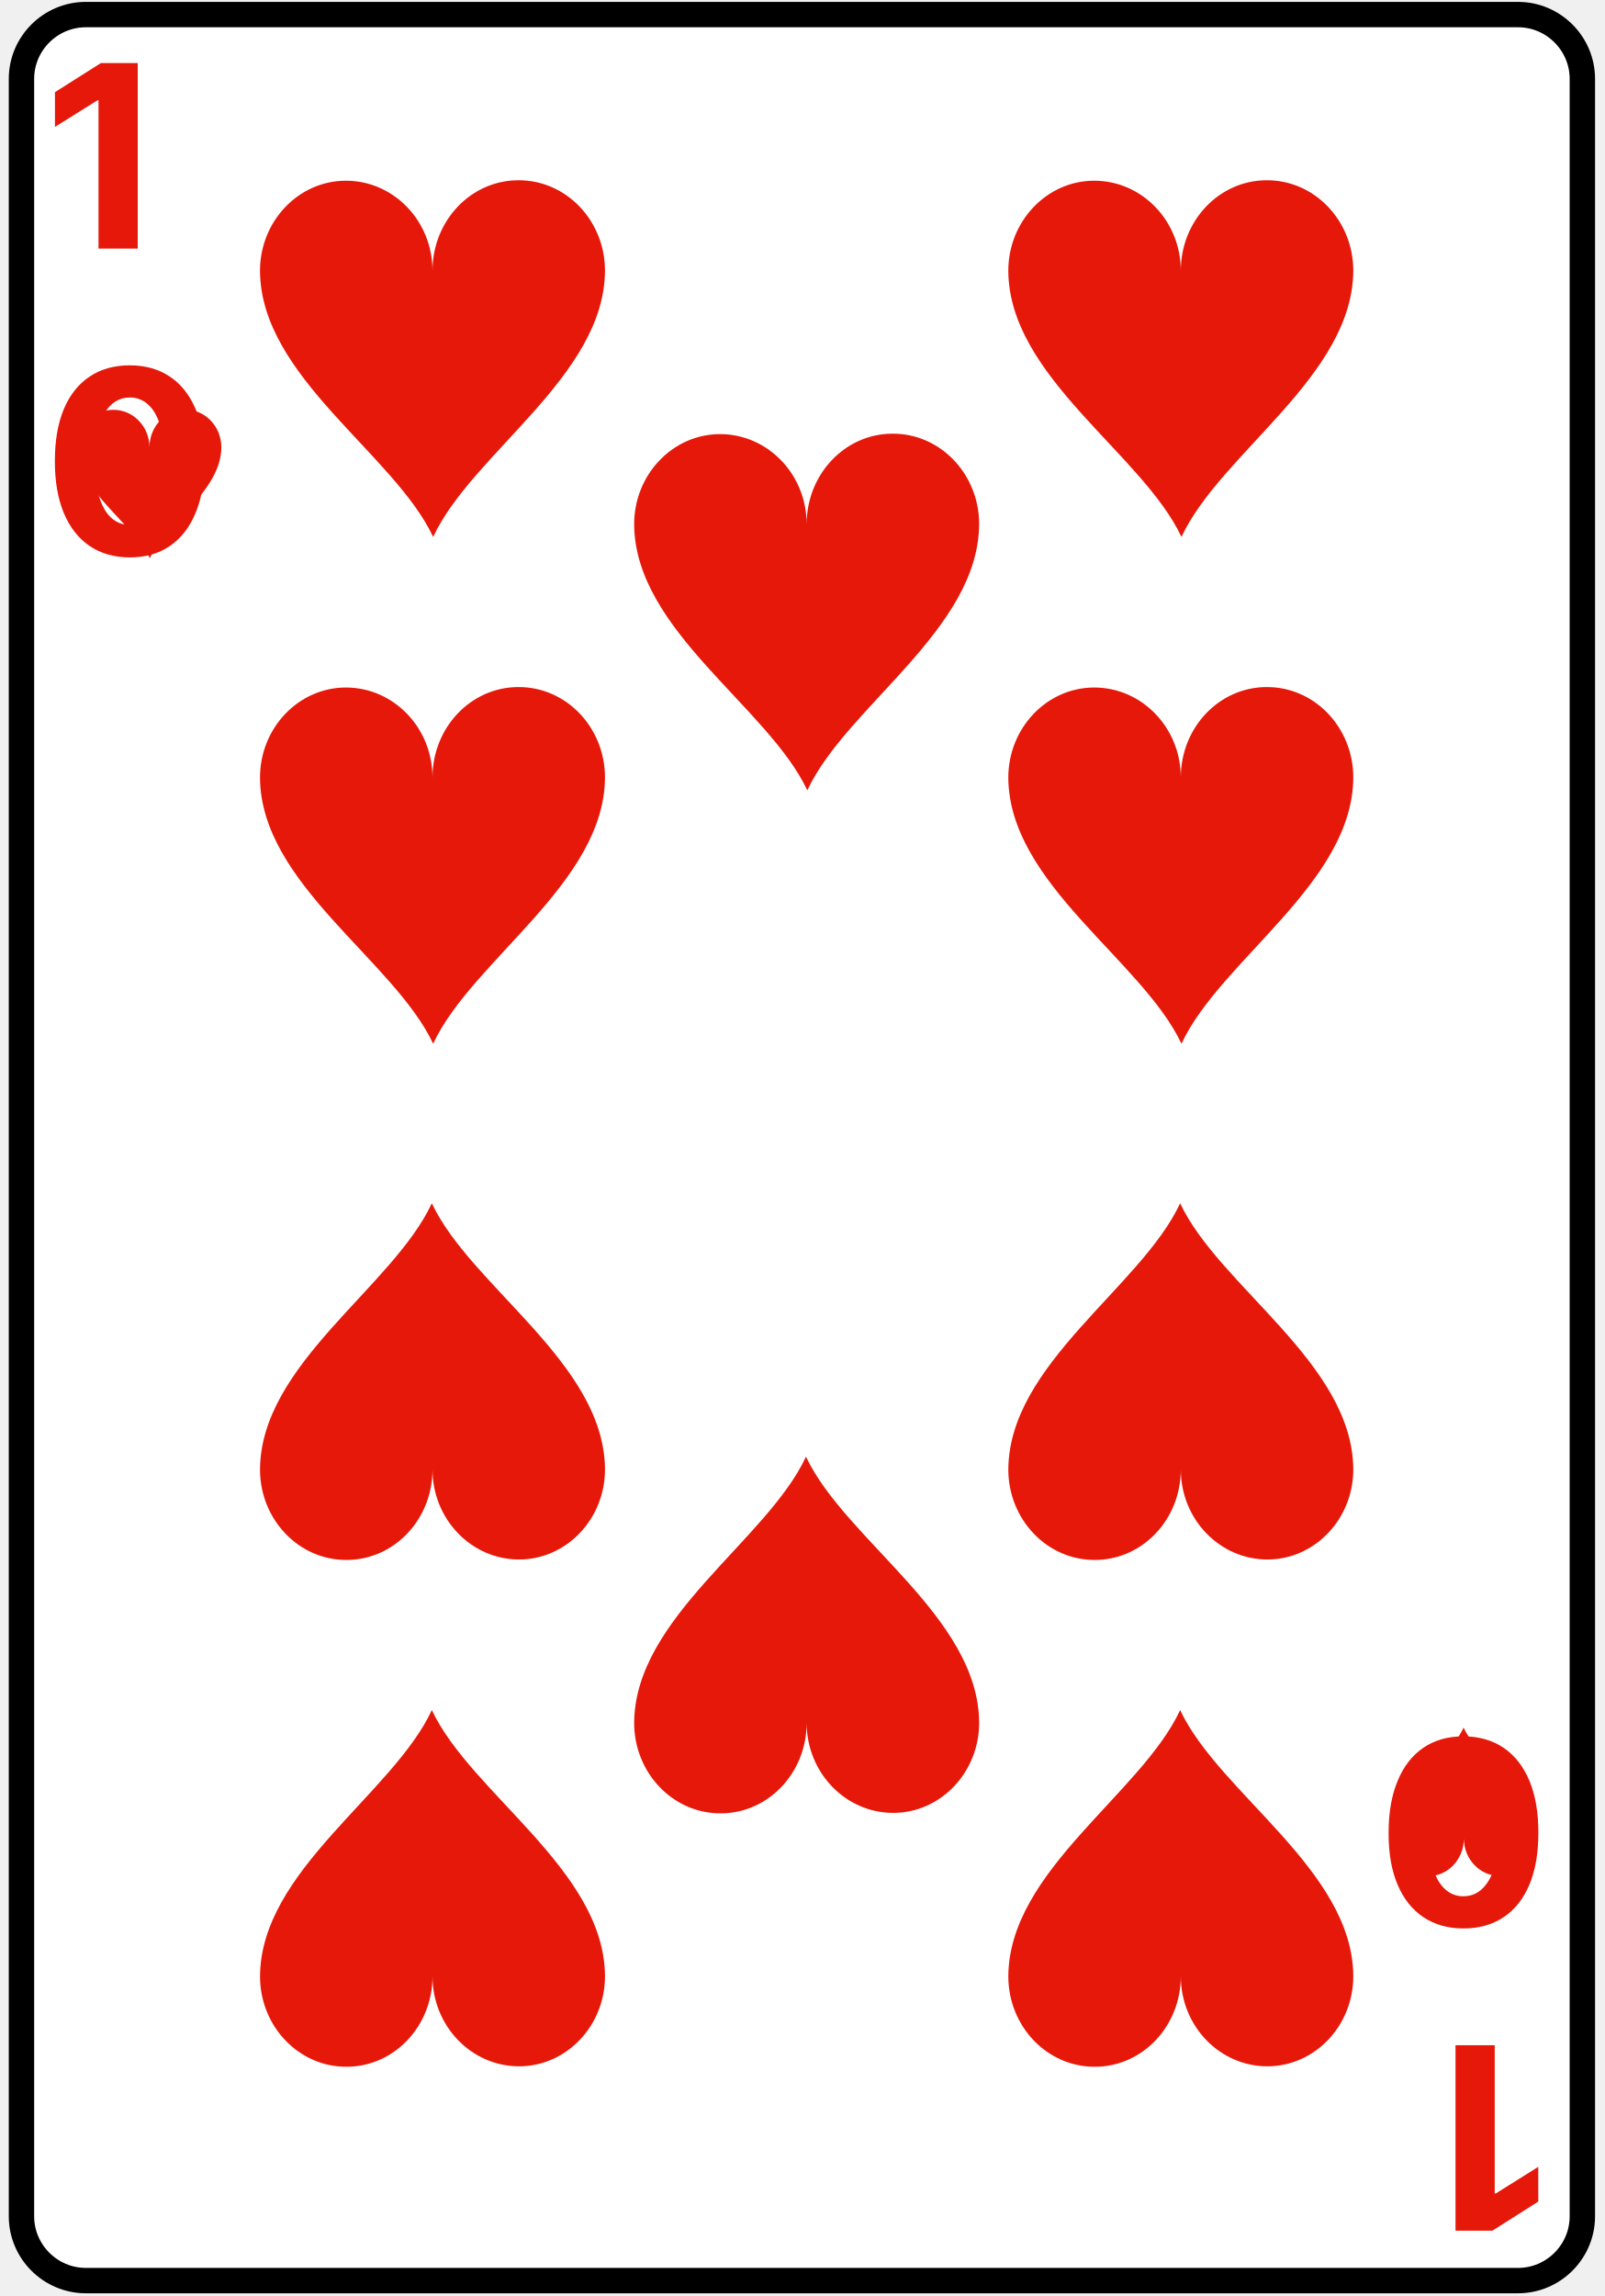
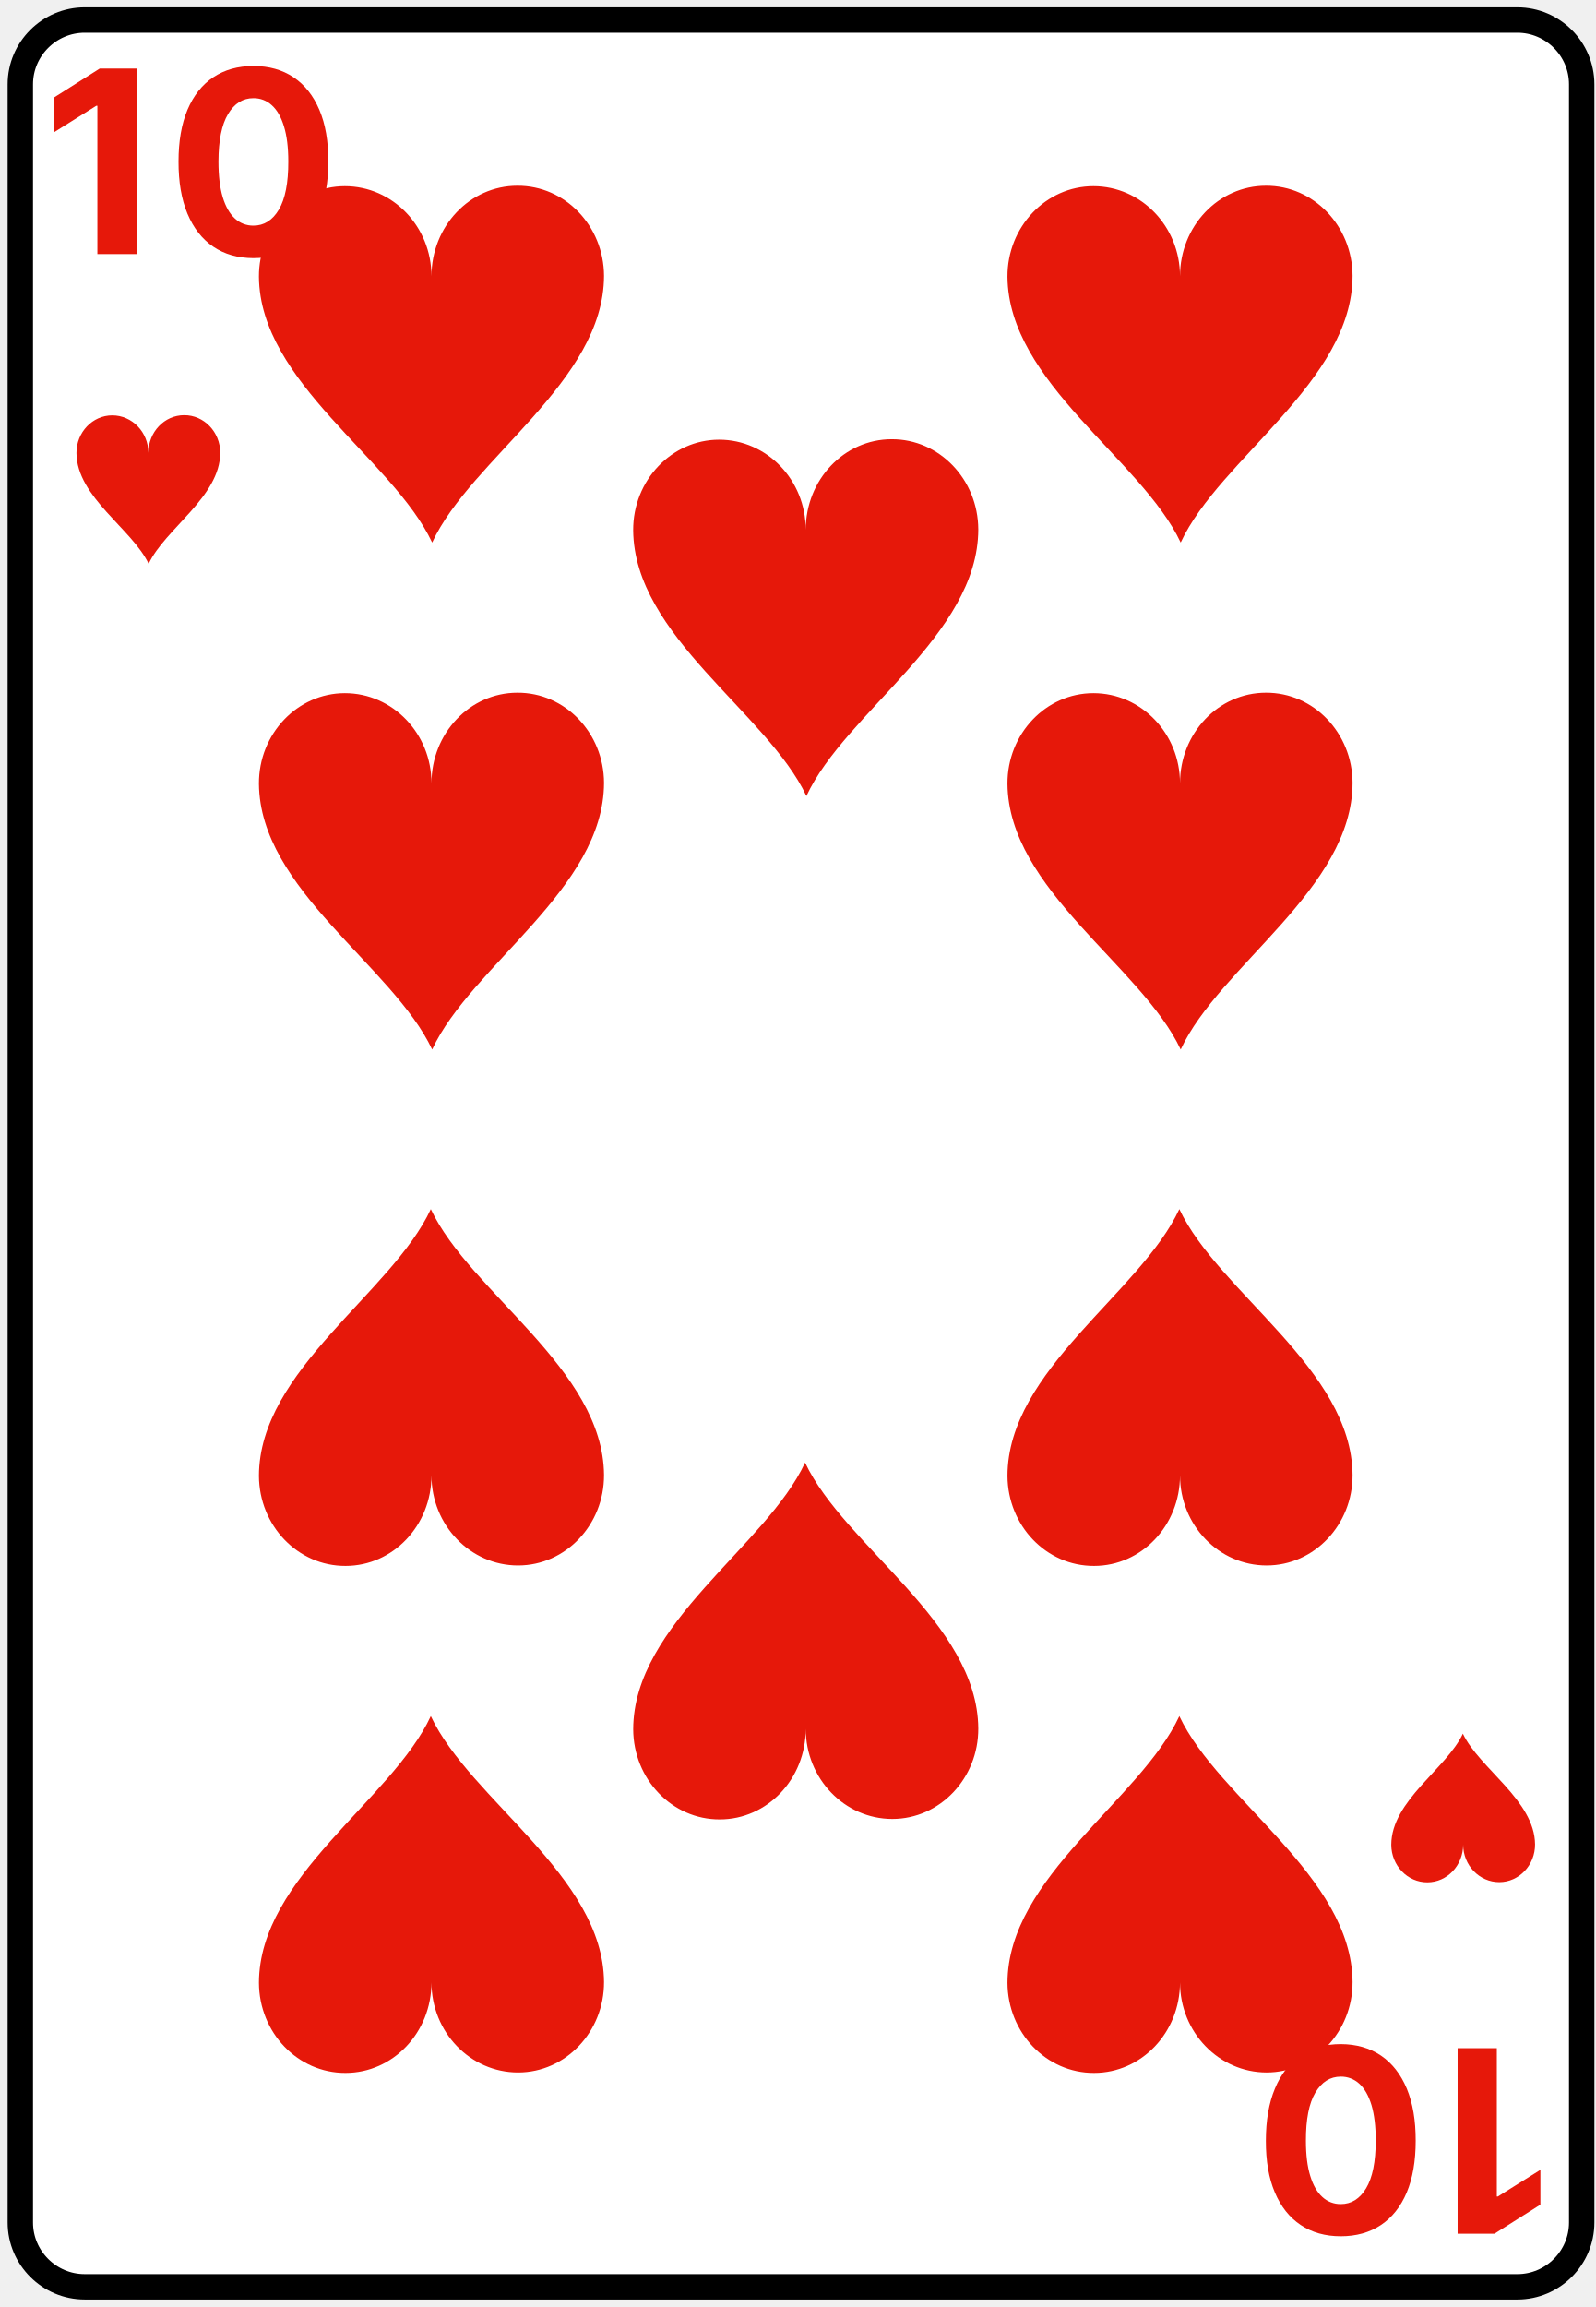
- <svg xmlns="http://www.w3.org/2000/svg" width="158" height="226" fill="none" viewBox="0 0 158 226">
-   <path fill="#fff" stroke="#000" stroke-width="2.499" d="M2.114 218.155c0 3.482 2.851 6.329 6.338 6.329h141.009c3.478 0 6.329-2.847 6.329-6.329V7.763c0-3.482-2.851-6.328-6.329-6.328H8.452c-3.487 0-6.338 2.846-6.338 6.328v210.392Z" />
-   <path fill="#E6180A" d="M13.559 6.21v18.257h-3.86V9.874h-.107l-4.181 2.62V9.072L9.93 6.21h3.628Zm-.785 48.658c-1.533-.006-2.853-.383-3.958-1.132-1.1-.749-1.946-1.833-2.54-3.254-.59-1.42-.88-3.129-.874-5.126 0-1.99.294-3.688.882-5.09.595-1.403 1.441-2.47 2.541-3.2 1.105-.738 2.422-1.106 3.95-1.106 1.527 0 2.84.368 3.94 1.105 1.105.737 1.955 1.807 2.55 3.21.594 1.397.888 3.09.882 5.081 0 2.003-.297 3.715-.892 5.135-.588 1.42-1.432 2.505-2.531 3.254-1.1.749-2.416 1.123-3.95 1.123Zm0-3.2c1.046 0 1.881-.526 2.505-1.578.624-1.052.933-2.63.927-4.734 0-1.385-.142-2.538-.427-3.459-.28-.92-.678-1.613-1.195-2.077a2.605 2.605 0 0 0-1.81-.695c-1.04 0-1.872.52-2.496 1.56-.624 1.04-.939 2.597-.945 4.671 0 1.403.14 2.574.42 3.513.284.933.686 1.634 1.203 2.104a2.638 2.638 0 0 0 1.818.695Zm130.527 167.903v-18.258h3.86v14.594h.107l4.181-2.621v3.423l-4.52 2.862h-3.628Zm.784-48.659c1.533.006 2.853.383 3.958 1.132 1.1.749 1.947 1.833 2.541 3.254.588 1.42.88 3.129.874 5.126 0 1.991-.294 3.688-.883 5.09-.594 1.403-1.441 2.47-2.541 3.201-1.105.737-2.421 1.105-3.949 1.105-1.527 0-2.841-.368-3.94-1.105-1.106-.737-1.956-1.807-2.55-3.21-.594-1.396-.888-3.09-.882-5.081 0-2.003.297-3.715.891-5.135.588-1.42 1.432-2.505 2.532-3.254 1.099-.749 2.416-1.123 3.949-1.123Zm0 3.2c-1.046 0-1.881.526-2.505 1.578-.624 1.052-.933 2.63-.927 4.734 0 1.385.143 2.538.428 3.459.279.921.677 1.614 1.194 2.077a2.606 2.606 0 0 0 1.81.695c1.04 0 1.872-.52 2.496-1.56.624-1.04.939-2.597.945-4.671 0-1.403-.139-2.573-.419-3.512-.285-.934-.686-1.635-1.203-2.104a2.637 2.637 0 0 0-1.819-.696Z" />
-   <path fill="#E6180A" d="M21.793 44.012c-.01 4.339-5.453 7.499-7.049 10.934C13.13 51.52 7.677 48.389 7.64 44.05c-.009-2.045 1.578-3.712 3.525-3.712 1.955 0 3.551 1.649 3.551 3.694 0-2.054 1.578-3.712 3.525-3.712 1.955-.01 3.542 1.648 3.552 3.693Zm115.255 136.975c.01-4.339 5.453-7.499 7.049-10.935 1.614 3.427 7.067 6.559 7.103 10.898.01 2.045-1.577 3.712-3.524 3.712-1.956 0-3.552-1.649-3.552-3.694 0 2.054-1.577 3.712-3.524 3.712-1.956.01-3.542-1.648-3.552-3.693ZM59.564 26.608c-.022 10.413-13.086 17.996-16.916 26.242-3.875-8.224-16.96-15.74-17.05-26.153-.021-4.908 3.787-8.91 8.459-8.91 4.694 0 8.524 3.957 8.524 8.865 0-4.93 3.787-8.909 8.458-8.909 4.694-.022 8.503 3.957 8.525 8.865Zm0 49.886c-.022 10.413-13.086 17.996-16.916 26.242-3.875-8.224-16.96-15.74-17.05-26.153-.021-4.908 3.787-8.91 8.459-8.91 4.694 0 8.524 3.957 8.524 8.865 0-4.93 3.787-8.909 8.458-8.909 4.694-.022 8.503 3.957 8.525 8.865ZM25.6 144.683c.021-10.412 13.085-17.995 16.915-26.242 3.875 8.224 16.96 15.741 17.05 26.154.021 4.908-3.787 8.909-8.459 8.909-4.694 0-8.524-3.957-8.524-8.865 0 4.93-3.787 8.91-8.458 8.91-4.694.022-8.503-3.958-8.525-8.866Zm0 49.887c.021-10.413 13.085-17.996 16.915-26.242 3.875 8.224 16.96 15.74 17.05 26.153.021 4.908-3.787 8.91-8.459 8.91-4.694 0-8.524-3.958-8.524-8.866 0 4.93-3.787 8.91-8.458 8.91-4.694.022-8.503-3.958-8.525-8.865ZM133.238 26.608c-.022 10.413-13.086 17.996-16.916 26.242-3.875-8.224-16.96-15.74-17.05-26.153-.021-4.908 3.787-8.91 8.459-8.91 4.694 0 8.524 3.957 8.524 8.865 0-4.93 3.786-8.909 8.458-8.909 4.694-.022 8.503 3.957 8.525 8.865Zm0 49.886c-.022 10.413-13.086 17.996-16.916 26.242-3.875-8.224-16.96-15.74-17.05-26.153-.021-4.908 3.787-8.91 8.459-8.91 4.694 0 8.524 3.957 8.524 8.865 0-4.93 3.786-8.909 8.458-8.909 4.694-.022 8.503 3.957 8.525 8.865Zm-33.965 68.189c.022-10.412 13.086-17.995 16.916-26.242 3.875 8.224 16.96 15.741 17.049 26.154.022 4.908-3.786 8.909-8.458 8.909-4.694 0-8.525-3.957-8.525-8.865 0 4.93-3.786 8.91-8.458 8.91-4.694.022-8.502-3.958-8.524-8.866Zm0 49.887c.022-10.413 13.086-17.996 16.916-26.242 3.875 8.224 16.96 15.74 17.049 26.153.022 4.908-3.786 8.91-8.458 8.91-4.694 0-8.525-3.958-8.525-8.866 0 4.93-3.786 8.91-8.458 8.91-4.694.022-8.502-3.958-8.524-8.865ZM96.4 51.552c-.021 10.413-13.085 17.996-16.915 26.242-3.875-8.224-16.96-15.74-17.05-26.153-.021-4.908 3.787-8.91 8.459-8.91 4.694 0 8.524 3.958 8.524 8.865 0-4.93 3.786-8.909 8.458-8.909 4.694-.022 8.503 3.957 8.525 8.865ZM62.436 169.625c.022-10.412 13.086-17.995 16.916-26.241 3.875 8.224 16.96 15.74 17.05 26.153.021 4.908-3.787 8.909-8.459 8.909-4.694 0-8.524-3.957-8.524-8.865 0 4.93-3.787 8.91-8.459 8.91-4.694.022-8.502-3.958-8.524-8.866Z" />
+ <svg xmlns="http://www.w3.org/2000/svg" width="157" height="227" fill="none" viewBox="0 0 157 227">
+   <path fill="#fff" stroke="#000" stroke-width="2.499" d="M2 218.688c0 3.482 2.85 6.328 6.338 6.328h141.009c3.478 0 6.329-2.846 6.329-6.328V8.296c0-3.482-2.851-6.328-6.329-6.328H8.337C4.85 1.968 2 4.814 2 8.296v210.392Z" />
+   <path fill="#E6180A" d="M13.444 6.742V25h-3.86V10.406h-.107l-4.18 2.621V9.604l4.52-2.862h3.627Zm11.498 18.66c-1.533-.007-2.852-.384-3.958-1.133-1.1-.749-1.946-1.833-2.54-3.254-.589-1.42-.88-3.13-.874-5.126 0-1.991.294-3.688.882-5.09.595-1.403 1.442-2.47 2.541-3.2 1.106-.738 2.422-1.106 3.95-1.106 1.527 0 2.84.368 3.94 1.105 1.105.737 1.955 1.807 2.55 3.21.594 1.396.888 3.09.882 5.081 0 2.003-.297 3.715-.891 5.135-.589 1.42-1.433 2.505-2.532 3.254-1.1.749-2.416 1.123-3.95 1.123Zm0-3.201c1.046 0 1.881-.526 2.506-1.578.624-1.052.933-2.63.927-4.734 0-1.385-.143-2.538-.428-3.459-.28-.921-.678-1.614-1.195-2.077a2.605 2.605 0 0 0-1.81-.695c-1.04 0-1.872.52-2.496 1.56-.624 1.04-.939 2.597-.945 4.671 0 1.403.14 2.573.42 3.512.285.934.686 1.635 1.203 2.104a2.638 2.638 0 0 0 1.818.696ZM143.463 219.79v-18.257h3.86v14.593h.107l4.181-2.621v3.424l-4.52 2.861h-3.628Zm-11.498-18.658c1.533.005 2.853.383 3.958 1.132 1.099.749 1.946 1.833 2.541 3.254.588 1.42.879 3.129.873 5.126 0 1.991-.294 3.687-.882 5.09-.595 1.403-1.441 2.47-2.541 3.201-1.105.736-2.422 1.105-3.949 1.105-1.528 0-2.841-.369-3.941-1.105-1.105-.737-1.955-1.807-2.549-3.21-.595-1.396-.889-3.09-.883-5.081 0-2.003.297-3.715.892-5.135.588-1.421 1.432-2.505 2.531-3.254 1.1-.749 2.416-1.123 3.95-1.123Zm0 3.2c-1.046 0-1.881.526-2.505 1.578-.624 1.052-.933 2.63-.927 4.734 0 1.384.142 2.537.427 3.459.28.921.678 1.613 1.195 2.077a2.607 2.607 0 0 0 1.81.695c1.04 0 1.872-.52 2.496-1.56.624-1.04.939-2.597.945-4.671 0-1.403-.14-2.574-.419-3.513-.285-.933-.687-1.634-1.204-2.104a2.639 2.639 0 0 0-1.818-.695ZM21.678 44.545c-.009 4.339-5.452 7.498-7.048 10.934-1.615-3.426-7.067-6.558-7.104-10.897-.01-2.045 1.578-3.712 3.524-3.712 1.956 0 3.552 1.649 3.552 3.694 0-2.055 1.578-3.713 3.524-3.713 1.956-.009 3.543 1.65 3.552 3.694Zm115.256 136.974c.009-4.338 5.452-7.498 7.048-10.934 1.615 3.427 7.067 6.559 7.104 10.897.009 2.045-1.578 3.713-3.524 3.713-1.956 0-3.552-1.649-3.552-3.694 0 2.054-1.578 3.712-3.524 3.712-1.956.009-3.543-1.649-3.552-3.694Z" />
+   <path fill="#E6180A" d="M59.45 27.14c-.022 10.414-13.086 17.997-16.916 26.243-3.875-8.224-16.96-15.74-17.05-26.154-.021-4.908 3.787-8.91 8.459-8.91 4.694 0 8.524 3.958 8.524 8.866 0-4.93 3.787-8.91 8.459-8.91 4.694-.021 8.502 3.958 8.524 8.866Zm0 49.887c-.022 10.413-13.086 17.996-16.916 26.242-3.875-8.224-16.96-15.74-17.05-26.154-.021-4.908 3.787-8.91 8.459-8.91 4.694 0 8.524 3.958 8.524 8.866 0-4.93 3.787-8.91 8.459-8.91 4.694-.021 8.502 3.958 8.524 8.866Zm-33.965 68.189c.022-10.413 13.086-17.996 16.916-26.242 3.875 8.224 16.96 15.741 17.049 26.154.022 4.908-3.786 8.909-8.458 8.909-4.694 0-8.525-3.957-8.525-8.865 0 4.93-3.786 8.909-8.458 8.909-4.694.022-8.502-3.957-8.524-8.865Zm0 49.886c.022-10.412 13.086-17.995 16.916-26.242 3.875 8.224 16.96 15.741 17.049 26.154.022 4.908-3.786 8.909-8.458 8.909-4.694 0-8.525-3.957-8.525-8.865 0 4.93-3.786 8.909-8.458 8.909-4.694.023-8.502-3.957-8.524-8.865ZM133.124 27.14c-.022 10.414-13.086 17.997-16.916 26.243-3.875-8.224-16.96-15.74-17.05-26.154-.021-4.908 3.787-8.91 8.459-8.91 4.694 0 8.524 3.958 8.524 8.866 0-4.93 3.786-8.91 8.458-8.91 4.694-.021 8.503 3.958 8.525 8.866Zm0 49.887c-.022 10.413-13.086 17.996-16.916 26.242-3.875-8.224-16.96-15.74-17.05-26.154-.021-4.908 3.787-8.91 8.459-8.91 4.694 0 8.524 3.958 8.524 8.866 0-4.93 3.786-8.91 8.458-8.91 4.694-.021 8.503 3.958 8.525 8.866Zm-33.965 68.189c.022-10.413 13.085-17.996 16.916-26.242 3.875 8.224 16.96 15.741 17.049 26.154.022 4.908-3.786 8.909-8.458 8.909-4.694 0-8.525-3.957-8.525-8.865 0 4.93-3.786 8.909-8.458 8.909-4.694.022-8.502-3.957-8.524-8.865Zm0 49.886c.022-10.412 13.085-17.995 16.916-26.242 3.875 8.224 16.96 15.741 17.049 26.154.022 4.908-3.786 8.909-8.458 8.909-4.694 0-8.525-3.957-8.525-8.865 0 4.93-3.786 8.909-8.458 8.909-4.694.023-8.502-3.957-8.524-8.865ZM96.287 52.085C96.265 62.498 83.2 70.081 79.37 78.327c-3.875-8.224-16.96-15.74-17.05-26.154-.021-4.907 3.787-8.909 8.459-8.909 4.694 0 8.524 3.957 8.524 8.865 0-4.93 3.787-8.91 8.458-8.91 4.694-.021 8.503 3.958 8.525 8.866ZM62.322 170.158c.022-10.413 13.085-17.996 16.916-26.242 3.875 8.224 16.96 15.741 17.049 26.154.022 4.908-3.786 8.909-8.458 8.909-4.694 0-8.525-3.957-8.525-8.865 0 4.93-3.786 8.909-8.458 8.909-4.694.022-8.502-3.957-8.524-8.865Z" />
</svg>
